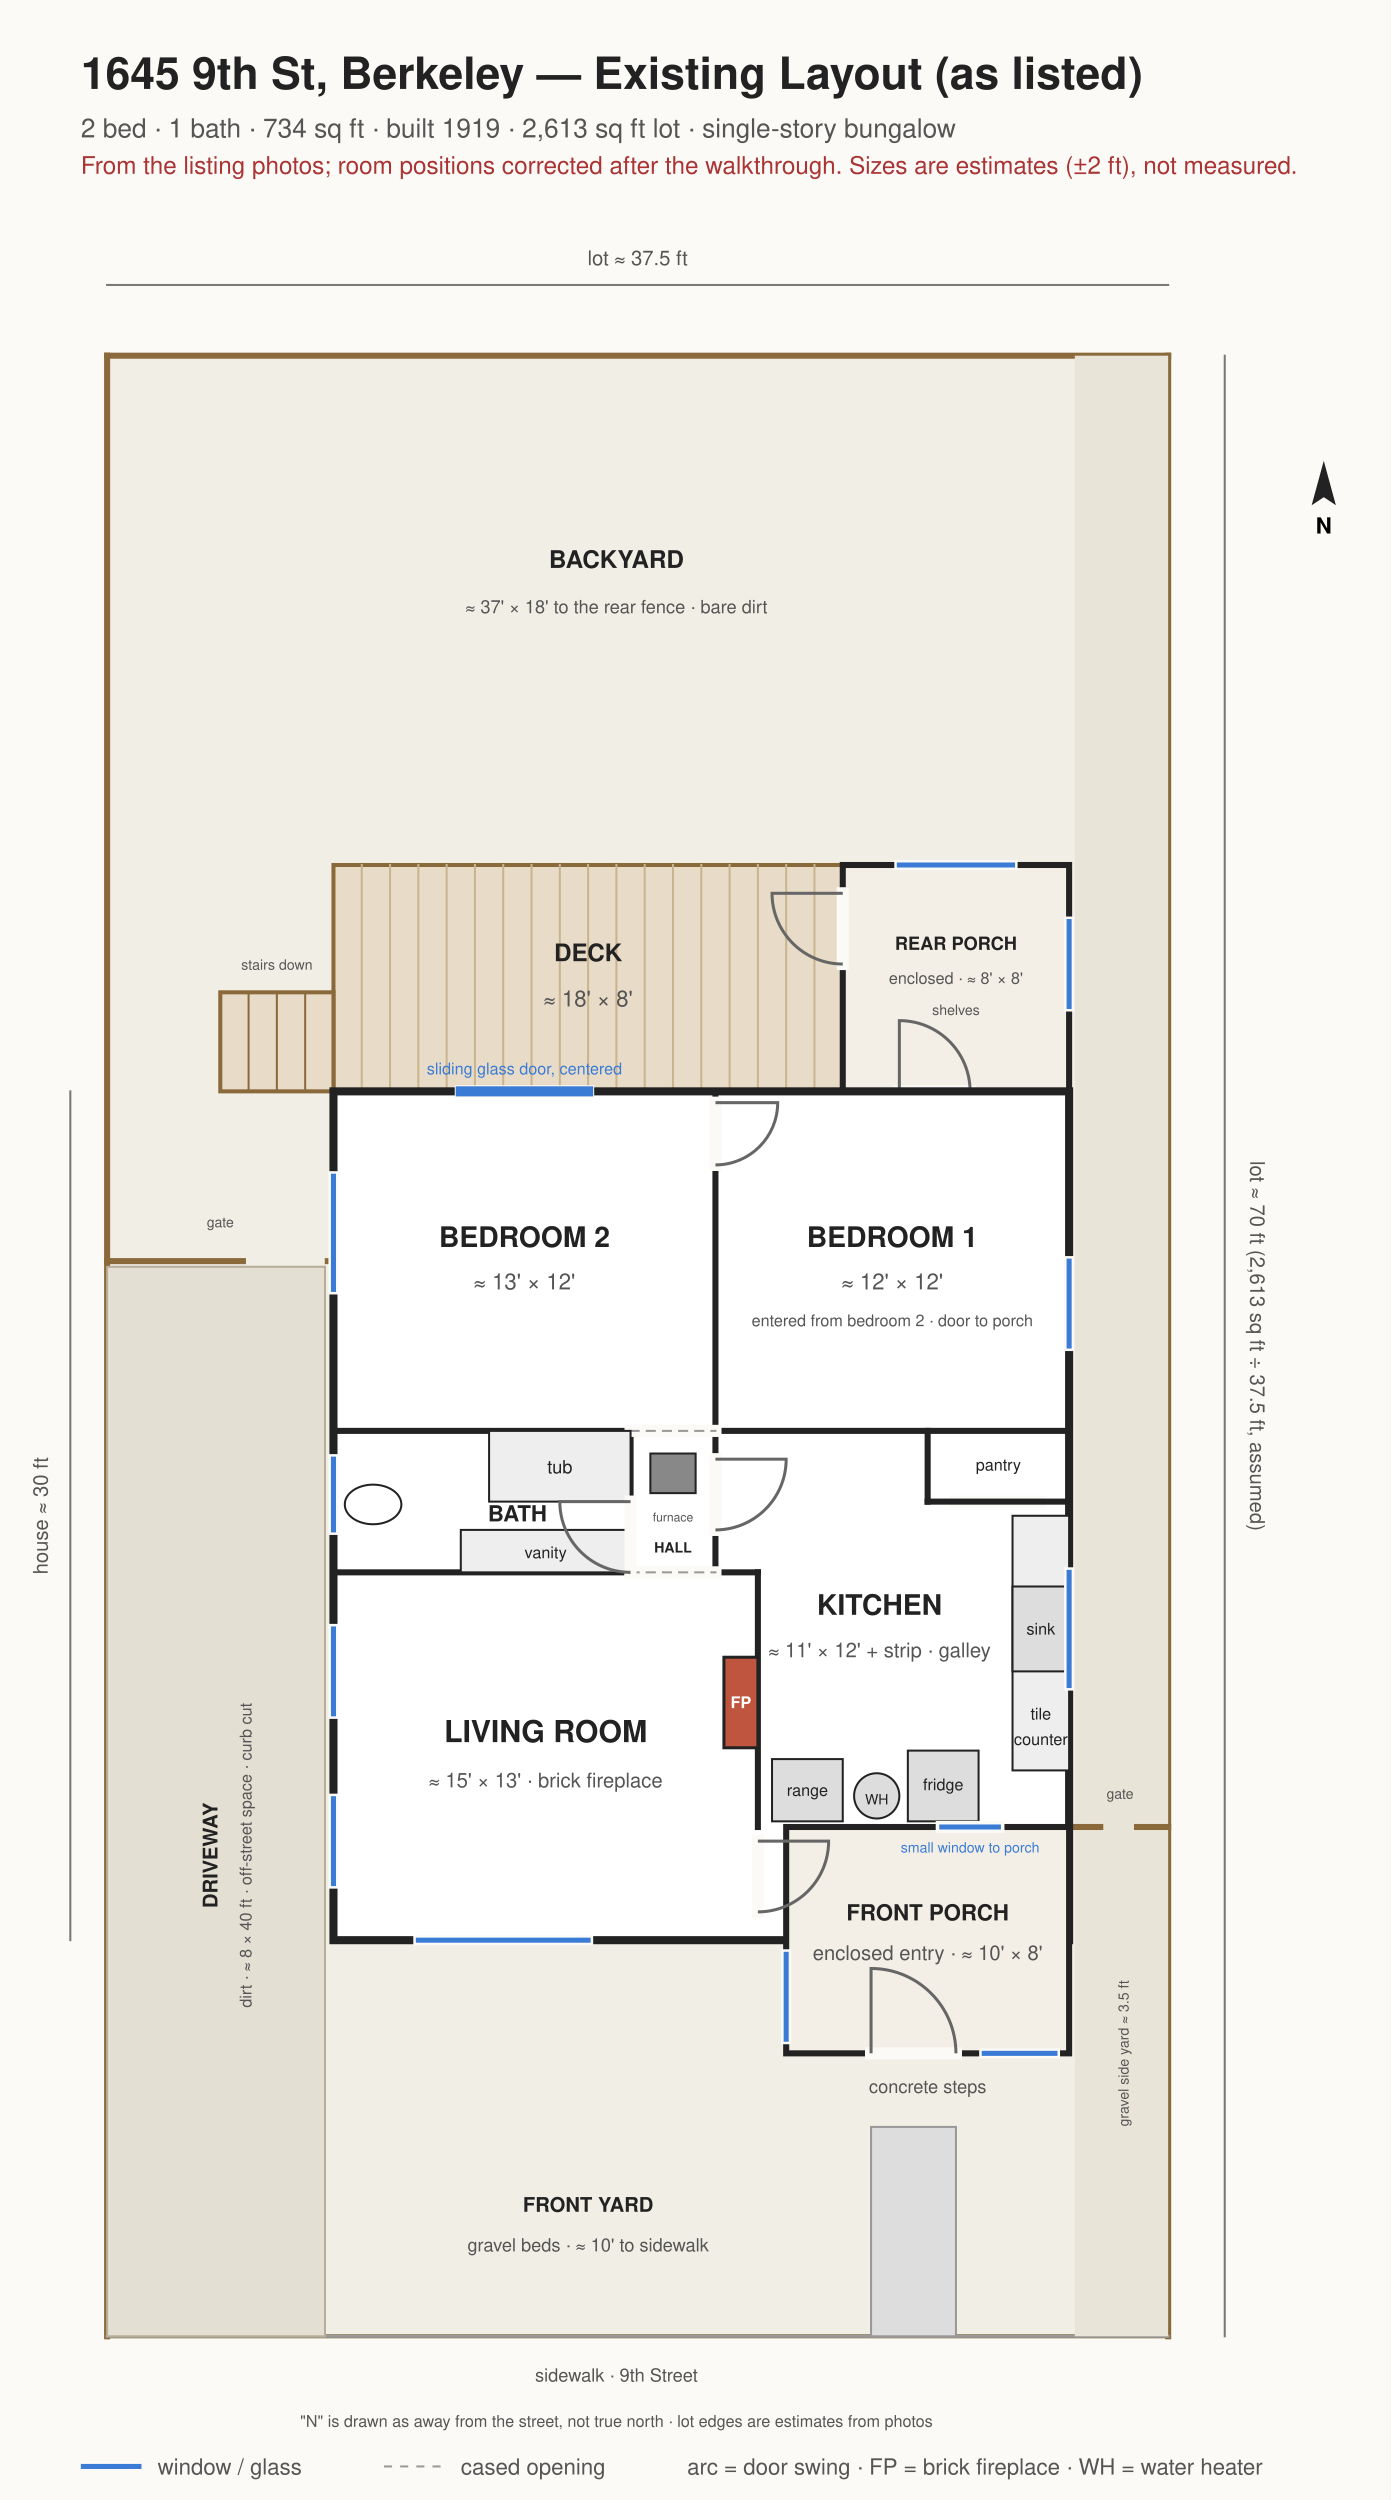
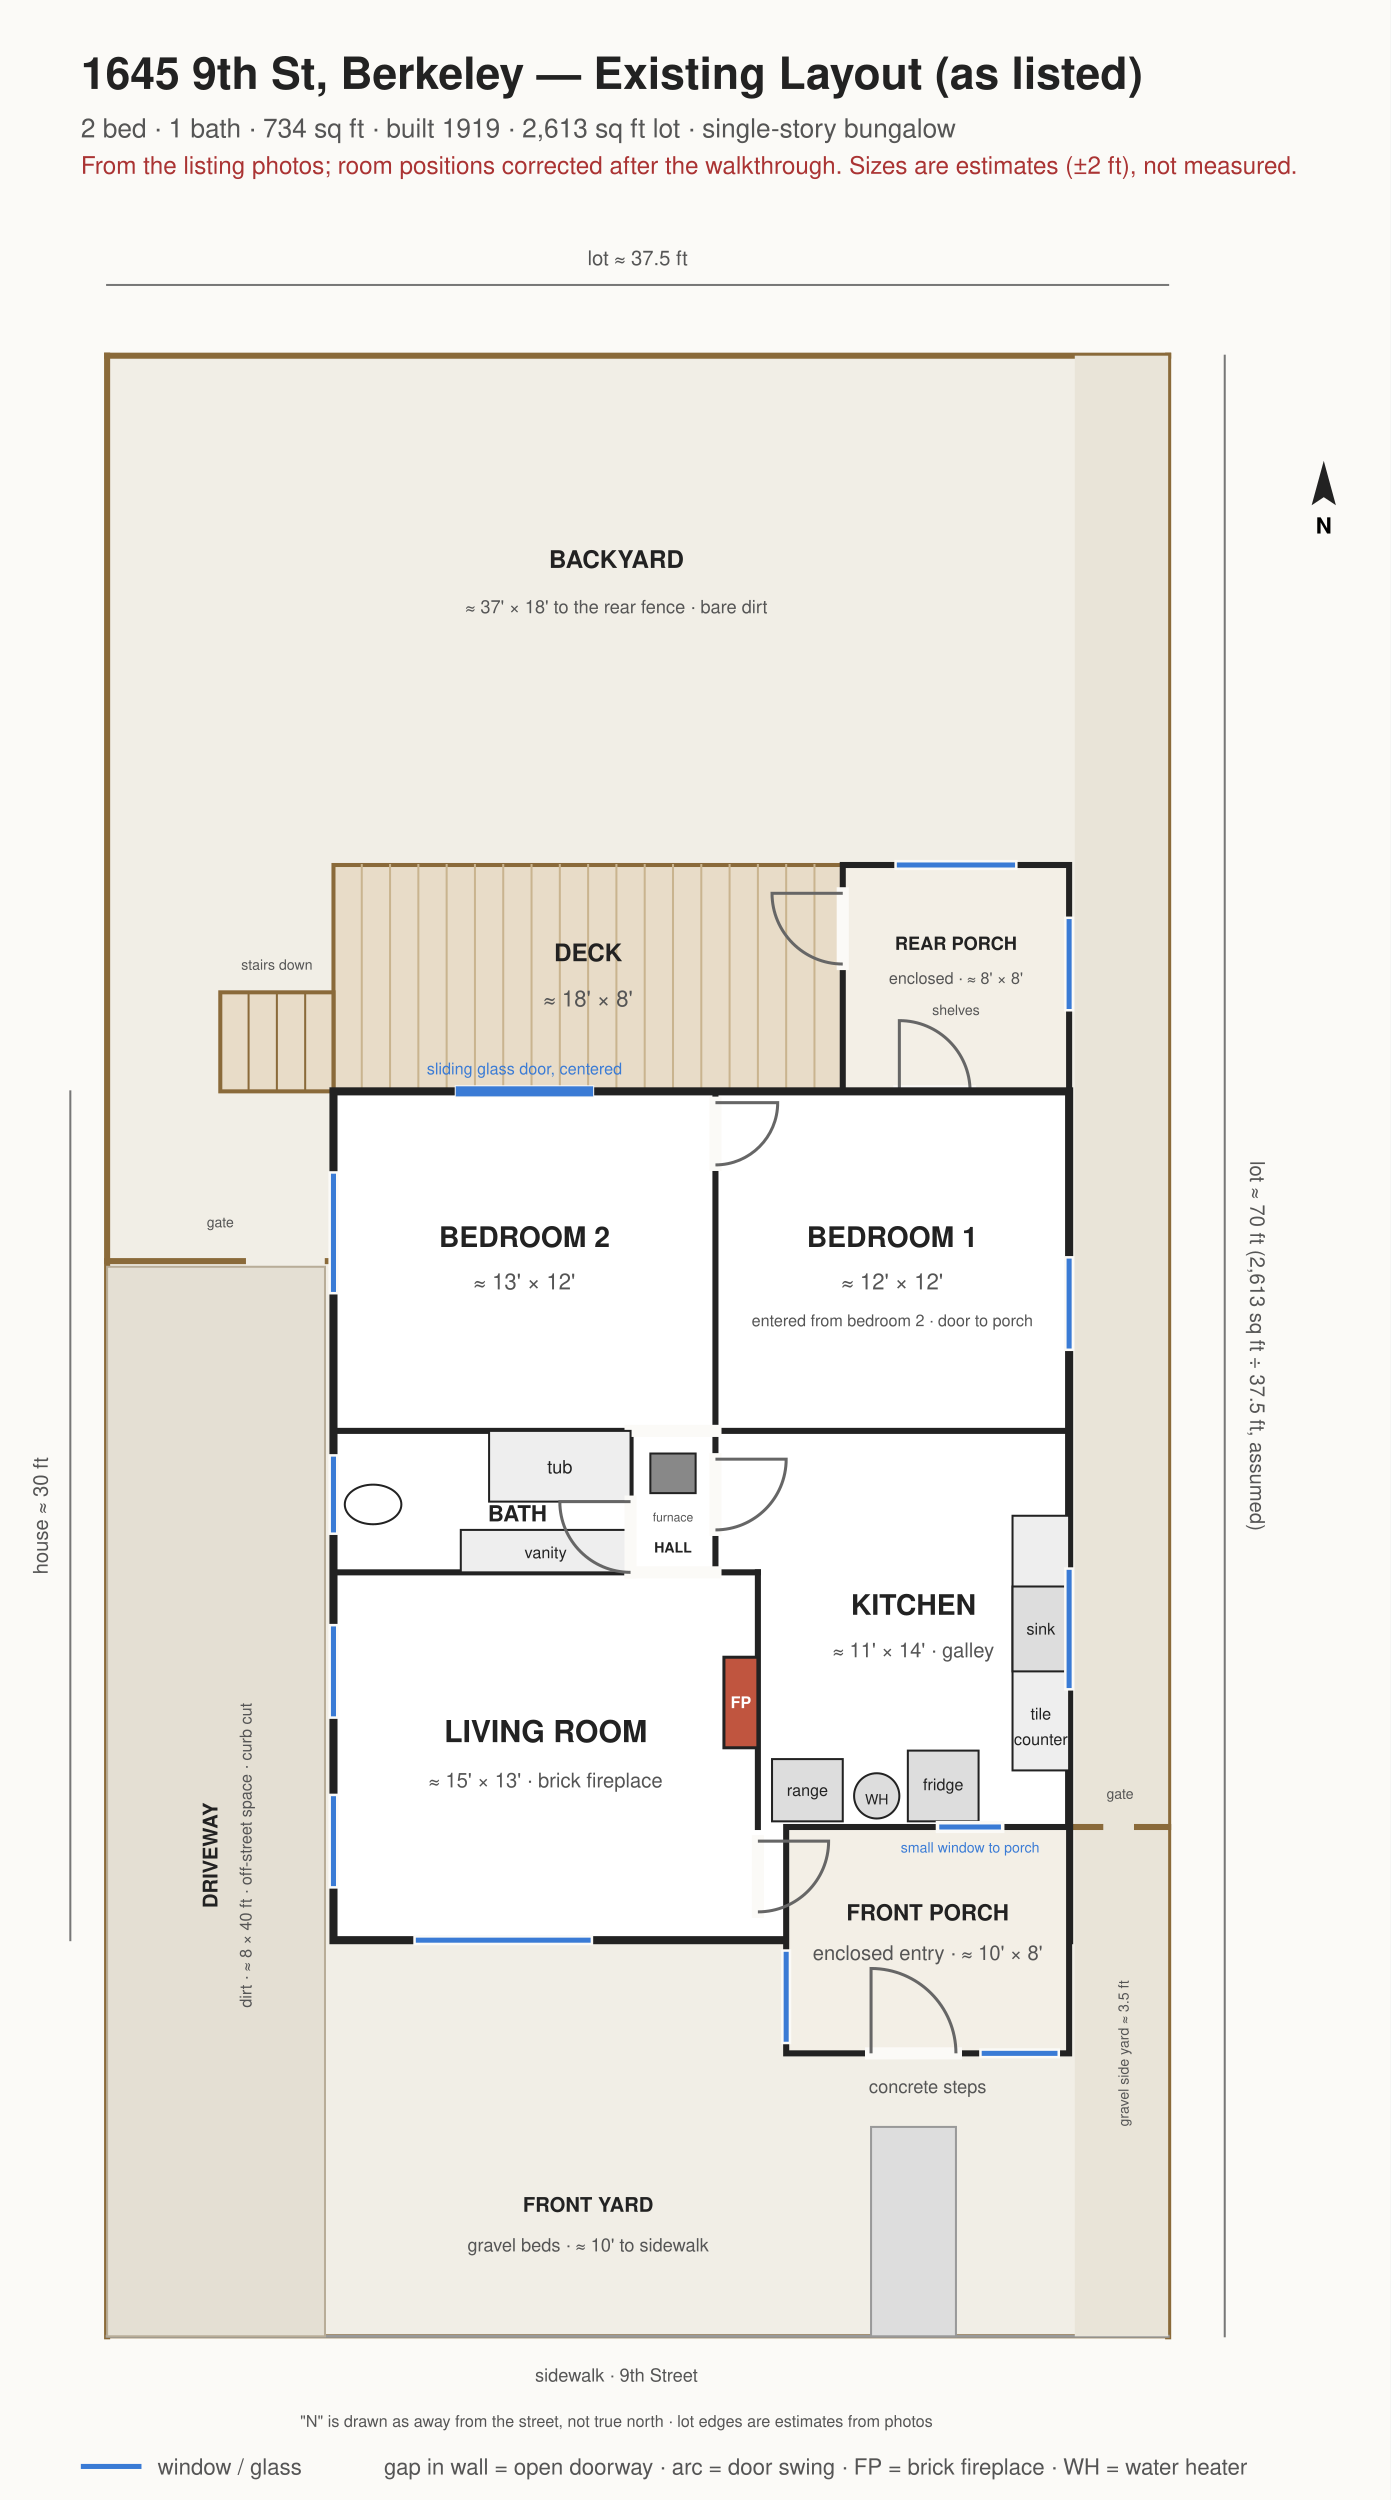
<svg xmlns="http://www.w3.org/2000/svg" width="688" height="1237" viewBox="0 0 688 1237" font-family="Helvetica, Arial, sans-serif">
  <rect width="688" height="1237" fill="#fbfaf7" />
  <text x="40" y="44" font-size="22" font-weight="bold" fill="#222">1645 9th St, Berkeley — Existing Layout (as listed)</text>
  <text x="40" y="68" font-size="13" fill="#555">2 bed · 1 bath · 734 sq ft · built 1919 · 2,613 sq ft lot · single-story bungalow</text>
  <text x="40" y="86" font-size="12" fill="#a33">From the listing photos; room positions corrected after the walkthrough. Sizes are estimates (±2 ft), not measured.</text>
  <rect x="53" y="176" width="525.0" height="980" fill="#f1eee6" stroke="#8a6a3a" stroke-width="2" />
  <line x1="53" y1="176" x2="578.0" y2="176" stroke="#8a6a3a" stroke-width="3" stroke-linecap="square" />
  <line x1="53" y1="176" x2="53" y2="1156" stroke="#8a6a3a" stroke-width="3" stroke-linecap="square" />
  <line x1="578.0" y1="176" x2="578.0" y2="1156" stroke="#8a6a3a" stroke-width="3" stroke-linecap="square" />
  <line x1="53" y1="1156" x2="578.0" y2="1156" stroke="#999" stroke-width="1.5" stroke-linecap="square" />
  <rect x="531.8" y="176" width="46.2" height="980" fill="#e9e4d8" stroke="none" stroke-width="0" />
  <line x1="529" y1="904" x2="544.4" y2="904" stroke="#8a6a3a" stroke-width="3" stroke-linecap="square" />
  <line x1="562.6" y1="904" x2="578.0" y2="904" stroke="#8a6a3a" stroke-width="3" stroke-linecap="square" />
  <text x="554.2" y="890" font-size="7" text-anchor="middle" fill="#555" font-weight="normal">gate</text>
  <text transform="translate(558.4,1016) rotate(-90)" font-size="7" text-anchor="middle" fill="#555">gravel side yard ≈ 3.5 ft</text>
  <line x1="53" y1="624" x2="120.2" y2="624" stroke="#8a6a3a" stroke-width="3" stroke-linecap="square" />
  <line x1="162.2" y1="624" x2="165" y2="624" stroke="#8a6a3a" stroke-width="3" stroke-linecap="square" />
  <text x="109" y="607.2" font-size="7" text-anchor="middle" fill="#555" font-weight="normal">gate</text>
  <text x="305" y="281.0" font-size="12" text-anchor="middle" fill="#222" font-weight="bold">BACKYARD</text>
  <text x="305" y="303.4" font-size="9" text-anchor="middle" fill="#555" font-weight="normal">≈ 37' × 18' to the rear fence · bare dirt</text>
  <rect x="53" y="626.8" width="107.8" height="529.2" fill="#e4dfd3" stroke="#b8ad98" stroke-width="1" />
  <text transform="translate(107.6,918) rotate(-90)" font-size="10" font-weight="bold" text-anchor="middle" fill="#222">DRIVEWAY</text>
  <text transform="translate(124.4,918) rotate(-90)" font-size="8" text-anchor="middle" fill="#555">dirt · ≈ 8 × 40 ft · off-street space · curb cut</text>
  <text x="291" y="1094.4" font-size="10" text-anchor="middle" fill="#222" font-weight="bold">FRONT YARD</text>
  <text x="291" y="1114" font-size="9" text-anchor="middle" fill="#555" font-weight="normal">gravel beds · ≈ 10' to sidewalk</text>
  <rect x="431" y="1052.4" width="42" height="103.6" fill="#ddd" stroke="#999" stroke-width="1" />
  <text x="305" y="1178.4" font-size="9" text-anchor="middle" fill="#555" font-weight="normal">sidewalk · 9th Street</text>
  <rect x="165" y="428" width="252" height="112" fill="#e8dcc8" stroke="#8a6a3a" stroke-width="2" />
  <line x1="179" y1="428" x2="179" y2="540" stroke="#c9b48f" stroke-width="1" stroke-linecap="square" />
  <line x1="193" y1="428" x2="193" y2="540" stroke="#c9b48f" stroke-width="1" stroke-linecap="square" />
  <line x1="207" y1="428" x2="207" y2="540" stroke="#c9b48f" stroke-width="1" stroke-linecap="square" />
  <line x1="221" y1="428" x2="221" y2="540" stroke="#c9b48f" stroke-width="1" stroke-linecap="square" />
  <line x1="235" y1="428" x2="235" y2="540" stroke="#c9b48f" stroke-width="1" stroke-linecap="square" />
  <line x1="249" y1="428" x2="249" y2="540" stroke="#c9b48f" stroke-width="1" stroke-linecap="square" />
  <line x1="263" y1="428" x2="263" y2="540" stroke="#c9b48f" stroke-width="1" stroke-linecap="square" />
  <line x1="277" y1="428" x2="277" y2="540" stroke="#c9b48f" stroke-width="1" stroke-linecap="square" />
  <line x1="291" y1="428" x2="291" y2="540" stroke="#c9b48f" stroke-width="1" stroke-linecap="square" />
  <line x1="305" y1="428" x2="305" y2="540" stroke="#c9b48f" stroke-width="1" stroke-linecap="square" />
  <line x1="319" y1="428" x2="319" y2="540" stroke="#c9b48f" stroke-width="1" stroke-linecap="square" />
  <line x1="333" y1="428" x2="333" y2="540" stroke="#c9b48f" stroke-width="1" stroke-linecap="square" />
  <line x1="347" y1="428" x2="347" y2="540" stroke="#c9b48f" stroke-width="1" stroke-linecap="square" />
  <line x1="361" y1="428" x2="361" y2="540" stroke="#c9b48f" stroke-width="1" stroke-linecap="square" />
  <line x1="375" y1="428" x2="375" y2="540" stroke="#c9b48f" stroke-width="1" stroke-linecap="square" />
  <line x1="389" y1="428" x2="389" y2="540" stroke="#c9b48f" stroke-width="1" stroke-linecap="square" />
  <line x1="403" y1="428" x2="403" y2="540" stroke="#c9b48f" stroke-width="1" stroke-linecap="square" />
  <text x="291" y="475.6" font-size="12" text-anchor="middle" fill="#222" font-weight="bold">DECK</text>
  <text x="291" y="498" font-size="11" text-anchor="middle" fill="#555" font-weight="normal">≈ 18' × 8'</text>
  <rect x="109" y="491.0" width="56" height="49.0" fill="#e8dcc8" stroke="#8a6a3a" stroke-width="2" />
  <line x1="151" y1="491.0" x2="151" y2="540" stroke="#8a6a3a" stroke-width="1" stroke-linecap="square" />
  <line x1="137" y1="491.0" x2="137" y2="540" stroke="#8a6a3a" stroke-width="1" stroke-linecap="square" />
  <line x1="123" y1="491.0" x2="123" y2="540" stroke="#8a6a3a" stroke-width="1" stroke-linecap="square" />
  <text x="137" y="479.8" font-size="7" text-anchor="middle" fill="#555" font-weight="normal">stairs down</text>
  <rect x="417" y="428" width="112" height="112" fill="#f3efe6" stroke="#222" stroke-width="3" />
  <text x="473" y="470" font-size="9" text-anchor="middle" fill="#222" font-weight="bold">REAR PORCH</text>
  <text x="473" y="486.8" font-size="8" text-anchor="middle" fill="#555" font-weight="normal">enclosed · ≈ 8' × 8'</text>
  <text x="473" y="502.2" font-size="7" text-anchor="middle" fill="#555" font-weight="normal">shelves</text>
  <line x1="445" y1="428" x2="501" y2="428" stroke="#fbfaf7" stroke-width="5" stroke-linecap="square" />
  <line x1="445" y1="428" x2="501" y2="428" stroke="#3a7bd5" stroke-width="2.5" stroke-linecap="square" />
  <line x1="529" y1="456" x2="529" y2="498" stroke="#fbfaf7" stroke-width="5" stroke-linecap="square" />
  <line x1="529" y1="456" x2="529" y2="498" stroke="#3a7bd5" stroke-width="2.5" stroke-linecap="square" />
  <line x1="417" y1="442" x2="417" y2="477.0" stroke="#fbfaf7" stroke-width="6" stroke-linecap="square" />
  <path d="M417,442 L382.0,442 A35.0,35.0 0 0 0 417,477.0" fill="none" stroke="#666" stroke-width="1.5" />
  <line x1="445" y1="540" x2="480.0" y2="540" stroke="#fbfaf7" stroke-width="6" stroke-linecap="square" />
  <path d="M445,540 L445,505.0 A35.0,35.0 0 0 1 480.0,540" fill="none" stroke="#666" stroke-width="1.5" />
  <rect x="165" y="540" width="364" height="420" fill="#fff" stroke="#222" stroke-width="4" />
  <rect x="389" y="904" width="140" height="112" fill="#f3efe6" stroke="#222" stroke-width="3" />
  <text x="459" y="950.2" font-size="11" text-anchor="middle" fill="#222" font-weight="bold">FRONT PORCH</text>
  <text x="459" y="969.8" font-size="10" text-anchor="middle" fill="#555" font-weight="normal">enclosed entry · ≈ 10' × 8'</text>
  <line x1="431" y1="1016" x2="473" y2="1016" stroke="#fbfaf7" stroke-width="6" stroke-linecap="square" />
  <path d="M431,1016 L431,974 A42,42 0 0 1 473,1016" fill="none" stroke="#666" stroke-width="1.5" />
  <line x1="389" y1="967.0" x2="389" y2="1009.0" stroke="#fbfaf7" stroke-width="5" stroke-linecap="square" />
  <line x1="389" y1="967.0" x2="389" y2="1009.0" stroke="#3a7bd5" stroke-width="2.5" stroke-linecap="square" />
  <line x1="487" y1="1016" x2="522.0" y2="1016" stroke="#fbfaf7" stroke-width="5" stroke-linecap="square" />
  <line x1="487" y1="1016" x2="522.0" y2="1016" stroke="#3a7bd5" stroke-width="2.5" stroke-linecap="square" />
  <text x="459" y="1035.6" font-size="9" text-anchor="middle" fill="#555" font-weight="normal">concrete steps</text>
  <line x1="354.0" y1="540" x2="354.0" y2="708" stroke="#222" stroke-width="3" stroke-linecap="square" />
  <line x1="354.0" y1="708" x2="529" y2="708" stroke="#222" stroke-width="3" stroke-linecap="square" />
  <line x1="165" y1="708" x2="312.0" y2="708" stroke="#222" stroke-width="3" stroke-linecap="square" />
  <line x1="312.0" y1="708" x2="312.0" y2="778" stroke="#222" stroke-width="3" stroke-linecap="square" />
  <line x1="354.0" y1="708" x2="354.0" y2="778" stroke="#222" stroke-width="3" stroke-linecap="square" />
  <line x1="165" y1="778" x2="312.0" y2="778" stroke="#222" stroke-width="3" stroke-linecap="square" />
  <line x1="354.0" y1="778" x2="375" y2="778" stroke="#222" stroke-width="3" stroke-linecap="square" />
  <line x1="312.0" y1="778" x2="354.0" y2="778" stroke="#fbfaf7" stroke-width="6" stroke-linecap="square" />
-   <line x1="312.0" y1="778" x2="354.0" y2="778" stroke="#999" stroke-width="1" stroke-linecap="square" stroke-dasharray="4,4" />
  <line x1="312.0" y1="708" x2="354.0" y2="708" stroke="#fbfaf7" stroke-width="6" stroke-linecap="square" />
-   <line x1="312.0" y1="708" x2="354.0" y2="708" stroke="#999" stroke-width="1" stroke-linecap="square" stroke-dasharray="4,4" />
  <line x1="375" y1="778" x2="375" y2="904" stroke="#222" stroke-width="3" stroke-linecap="square" />
  <line x1="354.0" y1="545.6" x2="354.0" y2="576.4" stroke="#fbfaf7" stroke-width="6" stroke-linecap="square" />
  <path d="M354.0,545.6 L384.8,545.6 A30.8,30.8 0 0 1 354.0,576.4" fill="none" stroke="#666" stroke-width="1.5" />
  <rect x="358.2" y="820" width="16.8" height="44.8" fill="#c0553f" stroke="#222" stroke-width="1.5" />
  <text x="366.6" y="845.2" font-size="8" text-anchor="middle" fill="#fff" font-weight="bold">FP</text>
  <rect x="242.0" y="708" width="70.0" height="35.0" fill="#eee" stroke="#222" stroke-width="1" />
  <text x="277" y="729.0" font-size="9" text-anchor="middle" fill="#222" font-weight="normal">tub</text>
  <rect x="228.0" y="757.0" width="84.0" height="21.0" fill="#eee" stroke="#222" stroke-width="1" />
  <text x="270.0" y="771.0" font-size="8" text-anchor="middle" fill="#222" font-weight="normal">vanity</text>
  <ellipse cx="184.6" cy="744.4" rx="14" ry="9.8" fill="#fff" stroke="#222" stroke-width="1" />
  <text x="256.0" y="752.8" font-size="11" text-anchor="middle" fill="#222" font-weight="bold">BATH</text>
  <line x1="312.0" y1="743.0" x2="312.0" y2="778.0" stroke="#fbfaf7" stroke-width="6" stroke-linecap="square" />
  <path d="M312.0,743.0 L277.0,743.0 A35.0,35.0 0 0 0 312.0,778.0" fill="none" stroke="#666" stroke-width="1.5" />
  <rect x="321.8" y="719.2" width="22.4" height="19.6" fill="#888" stroke="#222" stroke-width="1" />
  <text x="333" y="752.8" font-size="6" text-anchor="middle" fill="#555" font-weight="normal">furnace</text>
  <text x="333" y="768.2" font-size="7" text-anchor="middle" fill="#222" font-weight="bold">HALL</text>
  <line x1="354.0" y1="722" x2="354.0" y2="757.0" stroke="#fbfaf7" stroke-width="6" stroke-linecap="square" />
  <path d="M354.0,722 L389.0,722 A35.0,35.0 0 0 1 354.0,757.0" fill="none" stroke="#666" stroke-width="1.5" />
  <line x1="228.0" y1="540" x2="291" y2="540" stroke="#fbfaf7" stroke-width="6" stroke-linecap="square" />
  <line x1="228.0" y1="540" x2="291" y2="540" stroke="#3a7bd5" stroke-width="5" stroke-linecap="square" />
  <text x="259.5" y="531.6" font-size="8" text-anchor="middle" fill="#3a7bd5" font-weight="normal">sliding glass door, centered</text>
  <text x="259.5" y="617.0" font-size="14" text-anchor="middle" fill="#222" font-weight="bold">BEDROOM 2</text>
  <text x="259.5" y="638" font-size="11" text-anchor="middle" fill="#555" font-weight="normal">≈ 13' × 12'</text>
  <text x="441.5" y="617.0" font-size="14" text-anchor="middle" fill="#222" font-weight="bold">BEDROOM 1</text>
  <text x="441.5" y="638" font-size="11" text-anchor="middle" fill="#555" font-weight="normal">≈ 12' × 12'</text>
  <text x="441.5" y="656.2" font-size="8" text-anchor="middle" fill="#555" font-weight="normal">entered from bedroom 2 · door to porch</text>
  <rect x="501" y="750" width="28" height="126" fill="#eee" stroke="#222" stroke-width="1" />
  <text x="515" y="850.8" font-size="8" text-anchor="middle" fill="#222" font-weight="normal">tile</text>
  <text x="515" y="863.4" font-size="8" text-anchor="middle" fill="#222" font-weight="normal">counter</text>
  <rect x="501" y="785.0" width="28" height="42.0" fill="#ddd" stroke="#222" stroke-width="1" />
  <text x="515" y="808.8" font-size="8" text-anchor="middle" fill="#222" font-weight="normal">sink</text>
  <rect x="382.0" y="870.4" width="35.0" height="30.8" fill="#ddd" stroke="#222" stroke-width="1" />
  <text x="399.5" y="888.6" font-size="8" text-anchor="middle" fill="#222" font-weight="normal">range</text>
  <circle cx="433.8" cy="888.6" r="11.2" fill="#ddd" stroke="#222" stroke-width="1" />
  <text x="433.8" y="892.8" font-size="7" text-anchor="middle" fill="#222" font-weight="normal">WH</text>
  <rect x="449.2" y="866.2" width="35.0" height="35.0" fill="#ddd" stroke="#222" stroke-width="1" />
  <text x="466.7" y="885.8" font-size="8" text-anchor="middle" fill="#222" font-weight="normal">fridge</text>
  <line x1="466.0" y1="904" x2="494.0" y2="904" stroke="#fbfaf7" stroke-width="6" stroke-linecap="square" />
  <line x1="466.0" y1="904" x2="494.0" y2="904" stroke="#3a7bd5" stroke-width="2.5" stroke-linecap="square" />
  <text x="480.0" y="916.6" font-size="7" text-anchor="middle" fill="#3a7bd5" font-weight="normal">small window to porch</text>
-   <text x="435.2" y="799.0" font-size="14" text-anchor="middle" fill="#222" font-weight="bold">KITCHEN</text>
-   <text x="435.2" y="820" font-size="10" text-anchor="middle" fill="#555" font-weight="normal">≈ 11' × 12' + strip · galley</text>
-   <text x="494.0" y="727.6" font-size="8" text-anchor="middle" fill="#222" font-weight="normal">pantry</text>
-   <line x1="473" y1="743.0" x2="515" y2="743.0" stroke="#fbfaf7" stroke-width="6" stroke-linecap="square" />
-   <line x1="473" y1="743.0" x2="515" y2="743.0" stroke="#999" stroke-width="1" stroke-linecap="square" stroke-dasharray="4,4" />
+   <text x="452.0" y="799.0" font-size="14" text-anchor="middle" fill="#222" font-weight="bold">KITCHEN</text>
+   <text x="452.0" y="820" font-size="10" text-anchor="middle" fill="#555" font-weight="normal">≈ 11' × 14' · galley</text>
  <line x1="375" y1="911.0" x2="375" y2="946.0" stroke="#fbfaf7" stroke-width="6" stroke-linecap="square" />
  <path d="M375,911.0 L410.0,911.0 A35.0,35.0 0 0 1 375,946.0" fill="none" stroke="#666" stroke-width="1.5" />
-   <line x1="459" y1="708" x2="459" y2="743.0" stroke="#222" stroke-width="3" stroke-linecap="square" />
-   <line x1="459" y1="743.0" x2="529" y2="743.0" stroke="#222" stroke-width="3" stroke-linecap="square" />
  <line x1="165" y1="582" x2="165" y2="638" stroke="#fbfaf7" stroke-width="5" stroke-linecap="square" />
  <line x1="165" y1="582" x2="165" y2="638" stroke="#3a7bd5" stroke-width="2.5" stroke-linecap="square" />
  <line x1="165" y1="722" x2="165" y2="757.0" stroke="#fbfaf7" stroke-width="5" stroke-linecap="square" />
  <line x1="165" y1="722" x2="165" y2="757.0" stroke="#3a7bd5" stroke-width="2.5" stroke-linecap="square" />
  <line x1="165" y1="806" x2="165" y2="848" stroke="#fbfaf7" stroke-width="5" stroke-linecap="square" />
  <line x1="165" y1="806" x2="165" y2="848" stroke="#3a7bd5" stroke-width="2.5" stroke-linecap="square" />
  <line x1="165" y1="890" x2="165" y2="932" stroke="#fbfaf7" stroke-width="5" stroke-linecap="square" />
  <line x1="165" y1="890" x2="165" y2="932" stroke="#3a7bd5" stroke-width="2.5" stroke-linecap="square" />
  <line x1="207" y1="960" x2="291" y2="960" stroke="#fbfaf7" stroke-width="5" stroke-linecap="square" />
  <line x1="207" y1="960" x2="291" y2="960" stroke="#3a7bd5" stroke-width="2.5" stroke-linecap="square" />
  <line x1="529" y1="778" x2="529" y2="834" stroke="#fbfaf7" stroke-width="5" stroke-linecap="square" />
  <line x1="529" y1="778" x2="529" y2="834" stroke="#3a7bd5" stroke-width="2.5" stroke-linecap="square" />
  <line x1="529" y1="624" x2="529" y2="666" stroke="#fbfaf7" stroke-width="5" stroke-linecap="square" />
  <line x1="529" y1="624" x2="529" y2="666" stroke="#3a7bd5" stroke-width="2.5" stroke-linecap="square" />
  <text x="270.0" y="862" font-size="15" text-anchor="middle" fill="#222" font-weight="bold">LIVING ROOM</text>
  <text x="270.0" y="884.4" font-size="10" text-anchor="middle" fill="#555" font-weight="normal">≈ 15' × 13' · brick fireplace</text>
  <line x1="34.8" y1="540" x2="34.8" y2="960" stroke="#777" stroke-width="1" stroke-linecap="square" />
  <text transform="translate(23.6,750) rotate(-90)" font-size="10" text-anchor="middle" fill="#555">house ≈ 30 ft</text>
  <line x1="606.0" y1="176" x2="606.0" y2="1156" stroke="#777" stroke-width="1" stroke-linecap="square" />
  <text transform="translate(618.6,666) rotate(90)" font-size="10" text-anchor="middle" fill="#555">lot ≈ 70 ft (2,613 sq ft ÷ 37.5 ft, assumed)</text>
  <line x1="53" y1="141.0" x2="578.0" y2="141.0" stroke="#777" stroke-width="1" stroke-linecap="square" />
  <text x="315.5" y="131.2" font-size="10" text-anchor="middle" fill="#555" font-weight="normal">lot ≈ 37.5 ft</text>
  <g transform="translate(655,246)">
    <polygon points="0,-18 6,4 0,0 -6,4" fill="#222" />
    <text x="0" y="18" font-size="11" text-anchor="middle" font-weight="bold">N</text>
  </g>
  <text x="305" y="1200.8" font-size="8" text-anchor="middle" fill="#555" font-weight="normal">"N" is drawn as away from the street, not true north · lot edges are estimates from photos</text>
  <line x1="40" y1="1220.4" x2="70" y2="1220.4" stroke="#3a7bd5" stroke-width="2.5" />
  <text x="78" y="1224.4" font-size="11" fill="#555">window / glass</text>
-   <line x1="190" y1="1220.4" x2="220" y2="1220.4" stroke="#999" stroke-width="1" stroke-dasharray="4,4" />
-   <text x="228" y="1224.4" font-size="11" fill="#555">cased opening</text>
-   <text x="340" y="1224.4" font-size="11" fill="#555">arc = door swing · FP = brick fireplace · WH = water heater</text>
+   <text x="190" y="1224.4" font-size="11" fill="#555">gap in wall = open doorway · arc = door swing · FP = brick fireplace · WH = water heater</text>
</svg>
